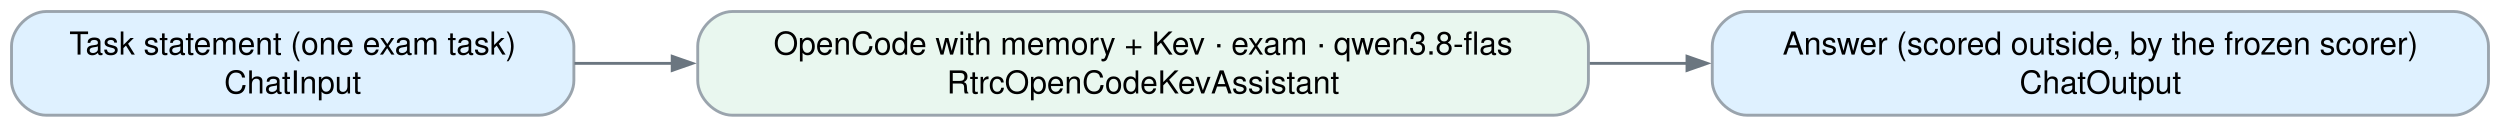
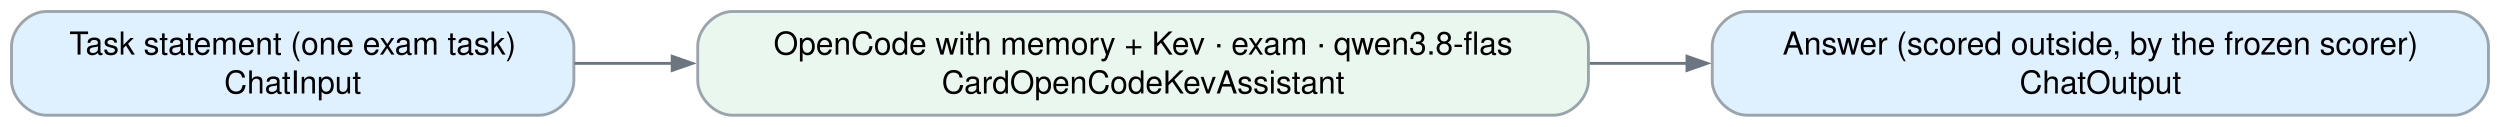
<svg xmlns="http://www.w3.org/2000/svg" width="868pt" height="44pt" viewBox="0.00 0.00 868.00 44.00">
  <g id="graph0" class="graph" transform="scale(1 1) rotate(0) translate(4 40)">
    <g id="node1" class="node">
      <path fill="#dff1ff" stroke="#9aa4ad" d="M183.25,-36C183.25,-36 12,-36 12,-36 6,-36 0,-30 0,-24 0,-24 0,-12 0,-12 0,-6 6,0 12,0 12,0 183.25,0 183.25,0 189.25,0 195.25,-6 195.25,-12 195.25,-12 195.25,-24 195.25,-24 195.25,-30 189.25,-36 183.25,-36" />
      <text xml:space="preserve" text-anchor="middle" x="97.62" y="-21.05" font-family="Helvetica,sans-Serif" font-size="11.00">Task statement (one exam task)</text>
      <text xml:space="preserve" text-anchor="middle" x="97.62" y="-7.55" font-family="Helvetica,sans-Serif" font-size="11.00">ChatInput</text>
    </g>
    <g id="node2" class="node">
      <path fill="#e9f7ef" stroke="#9aa4ad" d="M535.5,-36C535.5,-36 250.25,-36 250.25,-36 244.25,-36 238.25,-30 238.25,-24 238.25,-24 238.25,-12 238.25,-12 238.25,-6 244.25,0 250.25,0 250.25,0 535.5,0 535.5,0 541.5,0 547.5,-6 547.5,-12 547.5,-12 547.5,-24 547.5,-24 547.5,-30 541.5,-36 535.5,-36" />
      <text xml:space="preserve" text-anchor="middle" x="392.88" y="-21.05" font-family="Helvetica,sans-Serif" font-size="11.00">OpenCode with memory + Kev · exam · qwen3.8-flas</text>
-       <text xml:space="preserve" text-anchor="middle" x="392.88" y="-7.55" font-family="Helvetica,sans-Serif" font-size="11.00">RtrcOpenCodeKevAssistant</text>
+       <text xml:space="preserve" text-anchor="middle" x="392.88" y="-7.55" font-family="Helvetica,sans-Serif" font-size="11.00">CardOpenCodeKevAssistant</text>
    </g>
    <g id="edge1" class="edge">
      <path fill="none" stroke="#6b7680" d="M195.46,-18C206.47,-18 217.9,-18 229.47,-18" />
      <polygon fill="#6b7680" stroke="#6b7680" points="229.39,-20.45 236.39,-18 229.39,-15.55 229.39,-20.45" />
    </g>
    <g id="node3" class="node">
      <path fill="#dff1ff" stroke="#9aa4ad" d="M848,-36C848,-36 602.5,-36 602.5,-36 596.5,-36 590.5,-30 590.5,-24 590.5,-24 590.5,-12 590.5,-12 590.5,-6 596.5,0 602.5,0 602.5,0 848,0 848,0 854,0 860,-6 860,-12 860,-12 860,-24 860,-24 860,-30 854,-36 848,-36" />
      <text xml:space="preserve" text-anchor="middle" x="725.25" y="-21.05" font-family="Helvetica,sans-Serif" font-size="11.00">Answer (scored outside, by the frozen scorer)</text>
      <text xml:space="preserve" text-anchor="middle" x="725.25" y="-7.55" font-family="Helvetica,sans-Serif" font-size="11.00">ChatOutput</text>
    </g>
    <g id="edge2" class="edge">
      <path fill="none" stroke="#6b7680" d="M547.94,-18C559.31,-18 570.75,-18 582.05,-18" />
      <polygon fill="#6b7680" stroke="#6b7680" points="581.73,-20.45 588.73,-18 581.73,-15.55 581.73,-20.45" />
    </g>
  </g>
</svg>
